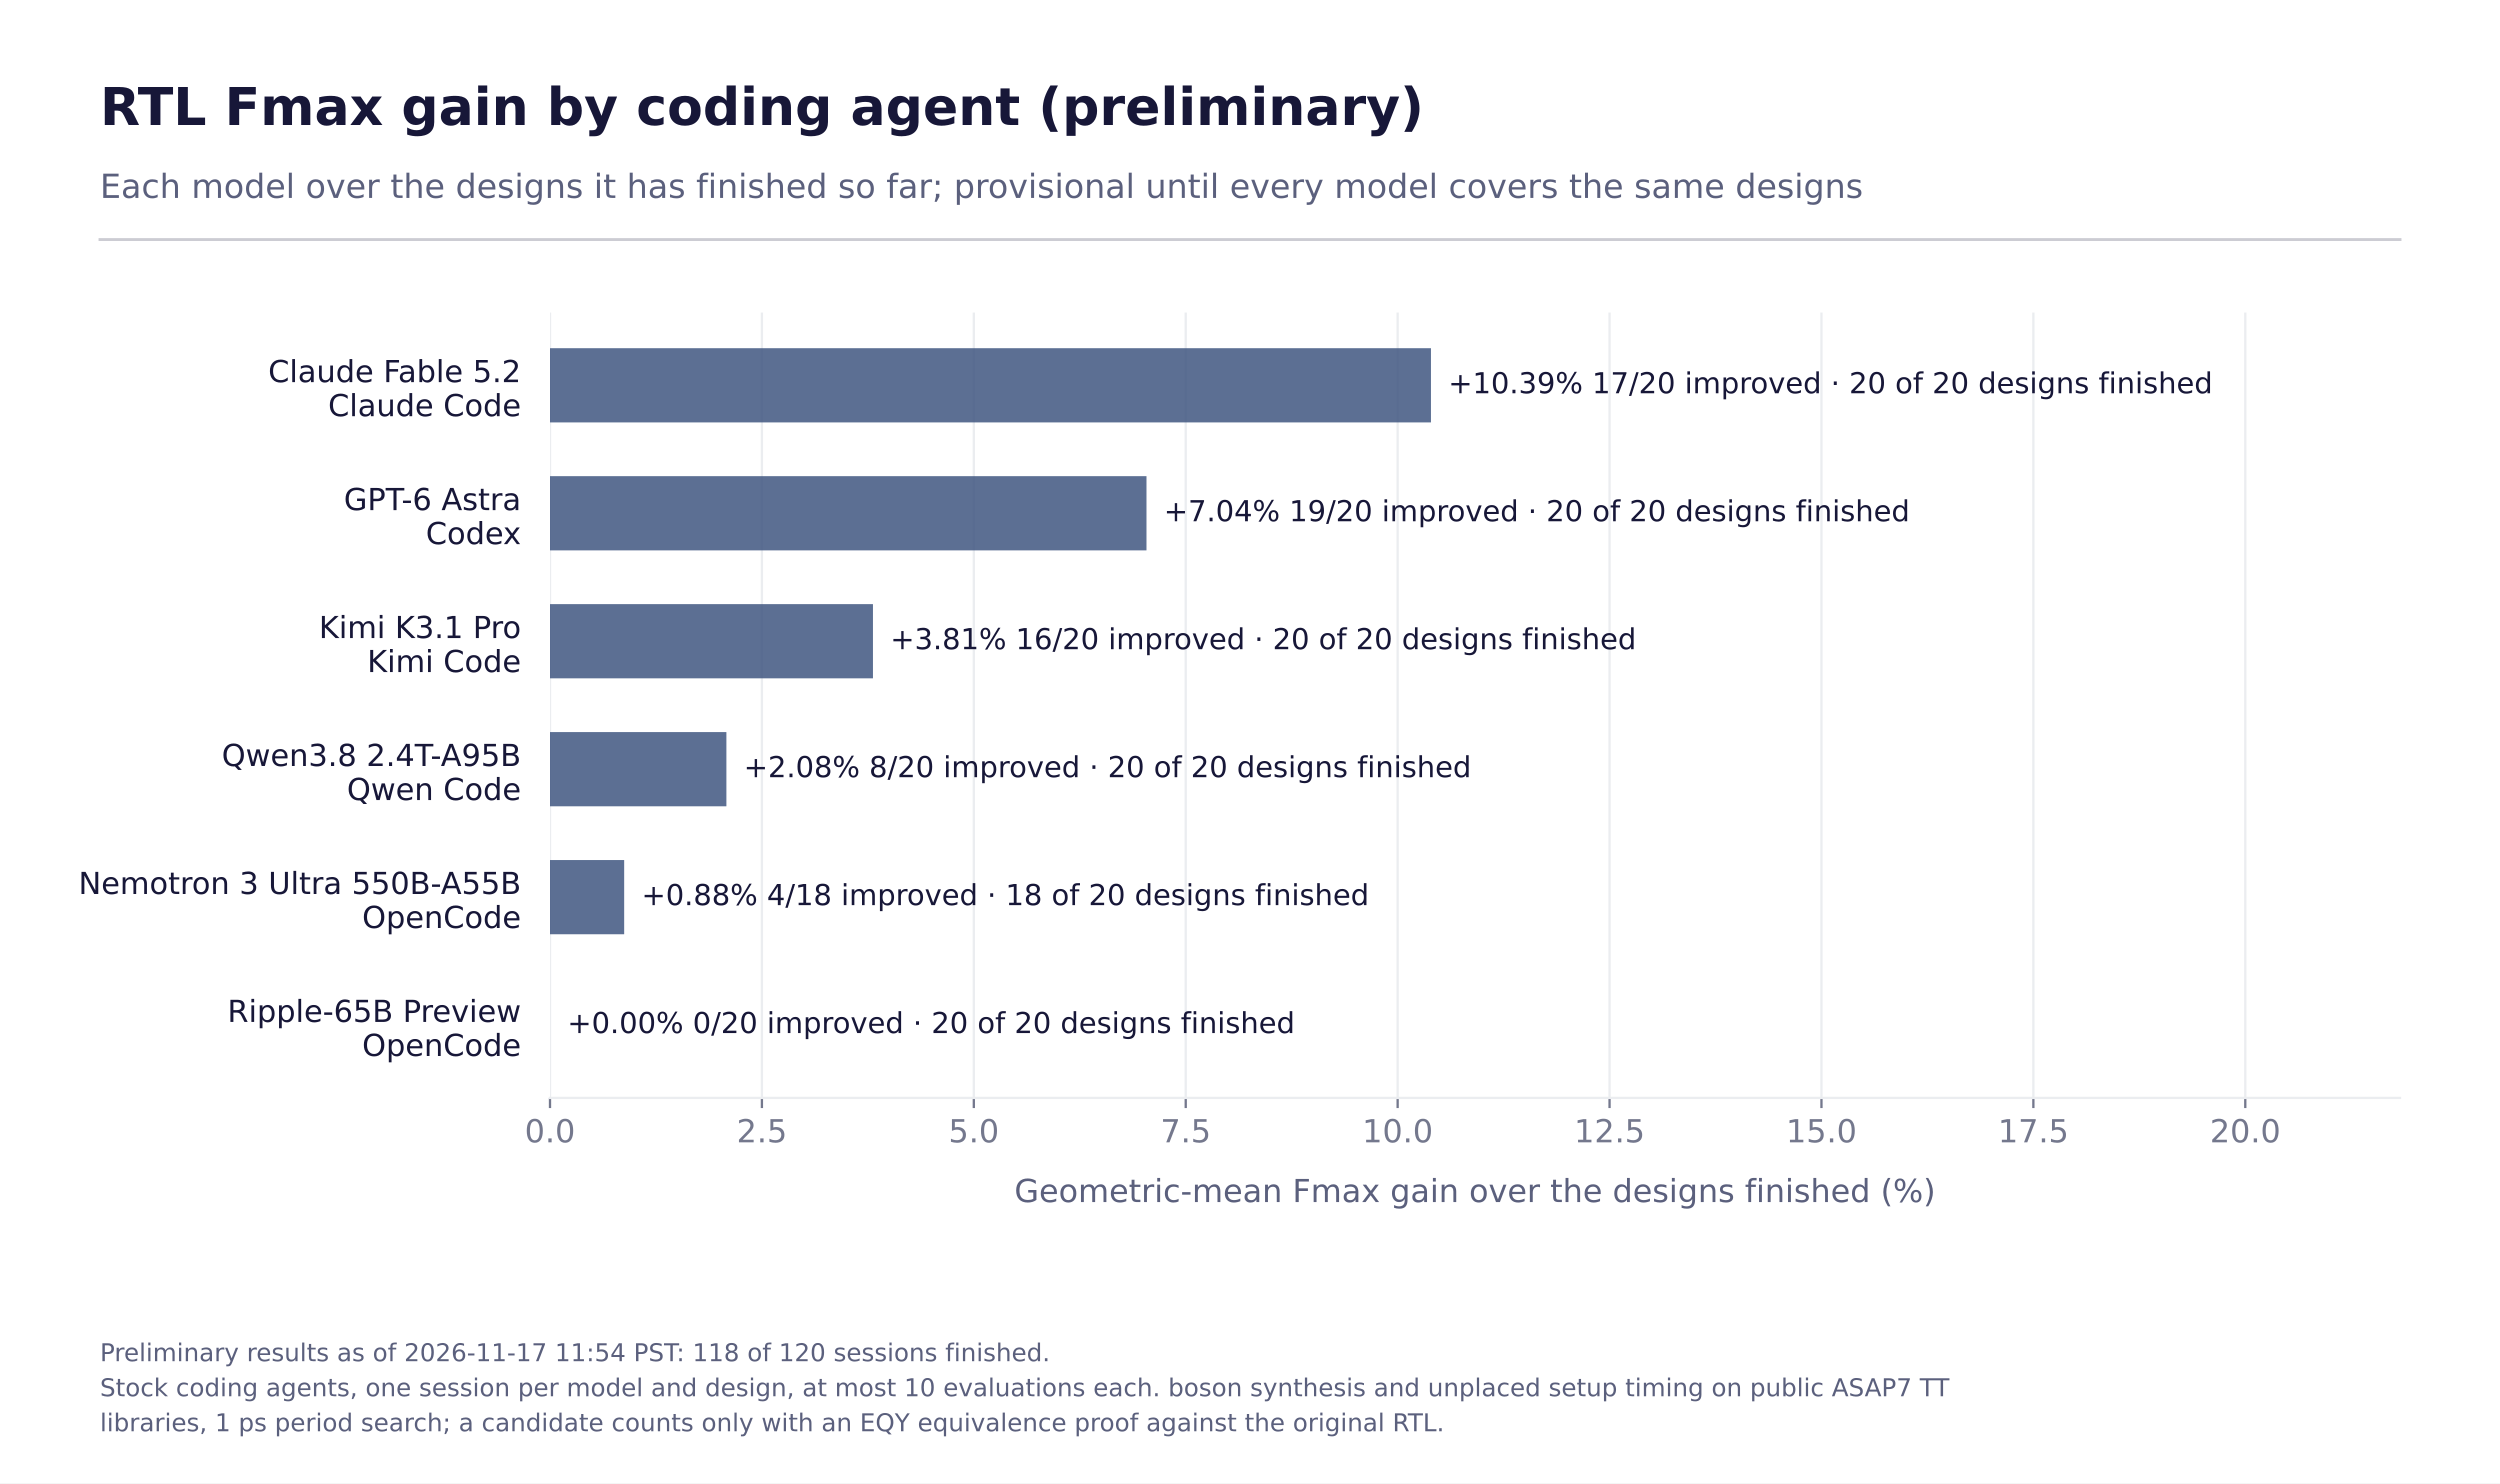
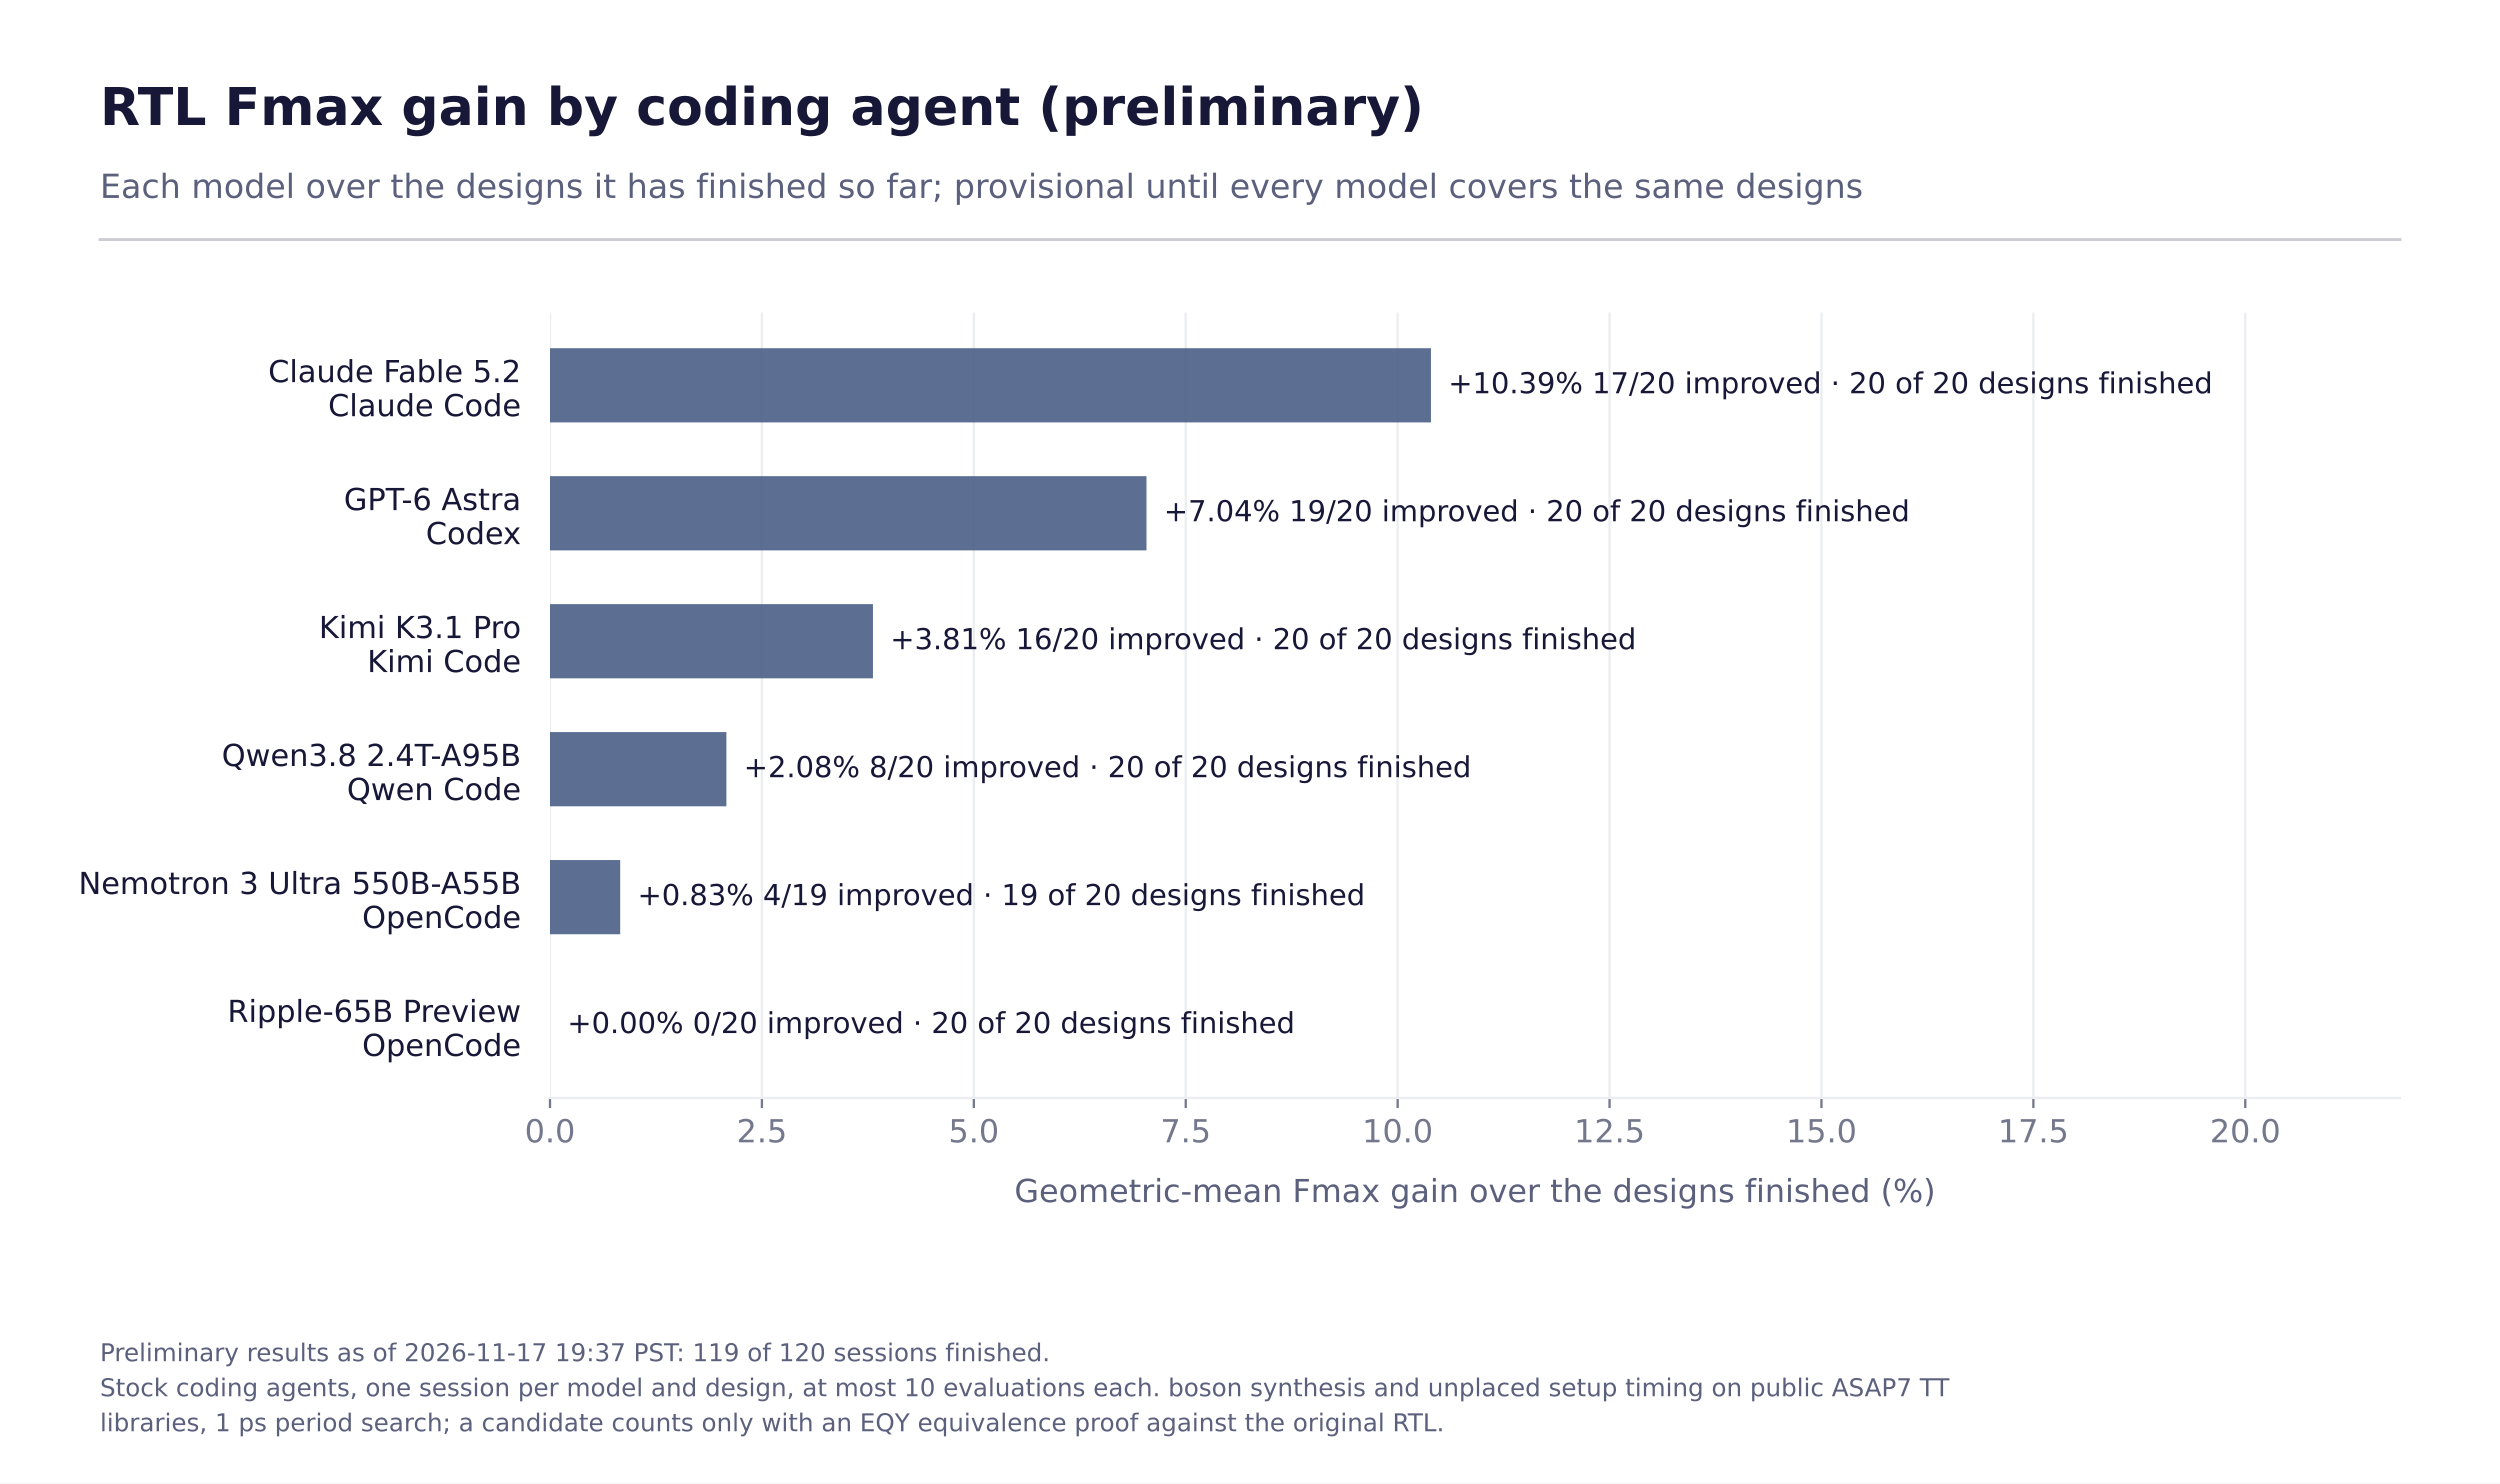
<svg xmlns="http://www.w3.org/2000/svg" xmlns:xlink="http://www.w3.org/1999/xlink" width="864pt" height="512.64pt" viewBox="0 0 864 512.64" version="1.1">
  <defs>
    <style type="text/css">*{stroke-linejoin: round; stroke-linecap: butt}</style>
  </defs>
  <g id="figure_1">
    <g id="patch_1">
      <path d="M 0 512.64  L 864 512.64  L 864 0  L 0 0  z " style="fill: #ffffff" />
    </g>
    <g id="axes_1">
      <g id="patch_2">
        <path d="M 190.08 379.44  L 829.44 379.44  L 829.44 108  L 190.08 108  z " style="fill: #ffffff" />
      </g>
      <g id="matplotlib.axis_1">
        <g id="xtick_1">
          <g id="line2d_1">
            <path d="M 190.08 379.44  L 190.08 108  " clip-path="url(#p6627dd2dad)" style="fill: none; stroke: #ebedf0; stroke-width: 0.8; stroke-linecap: square" />
          </g>
          <g id="line2d_2">
            <defs>
              <path id="m93d353a957" d="M 0 0  L 0 3.5  " style="stroke: #74788d; stroke-width: 0.8" />
            </defs>
            <g>
              <use xlink:href="#m93d353a957" x="190.08" y="379.44" style="fill: #74788d; stroke: #74788d; stroke-width: 0.8" />
            </g>
          </g>
          <g id="text_1">
            <text style="fill: #74788d; font: 11px 'DejaVu Sans'; text-anchor: middle" x="190.08" y="394.798" transform="rotate(-0 190.08 394.7983)">0.0</text>
          </g>
        </g>
        <g id="xtick_2">
          <g id="line2d_3">
            <path d="M 263.316 379.44  L 263.316 108  " clip-path="url(#p6627dd2dad)" style="fill: none; stroke: #ebedf0; stroke-width: 0.8; stroke-linecap: square" />
          </g>
          <g id="line2d_4">
            <g>
              <use xlink:href="#m93d353a957" x="263.316" y="379.44" style="fill: #74788d; stroke: #74788d; stroke-width: 0.8" />
            </g>
          </g>
          <g id="text_2">
            <text style="fill: #74788d; font: 11px 'DejaVu Sans'; text-anchor: middle" x="263.316" y="394.798" transform="rotate(-0 263.3161 394.7983)">2.5</text>
          </g>
        </g>
        <g id="xtick_3">
          <g id="line2d_5">
            <path d="M 336.552 379.44  L 336.552 108  " clip-path="url(#p6627dd2dad)" style="fill: none; stroke: #ebedf0; stroke-width: 0.8; stroke-linecap: square" />
          </g>
          <g id="line2d_6">
            <g>
              <use xlink:href="#m93d353a957" x="336.552" y="379.44" style="fill: #74788d; stroke: #74788d; stroke-width: 0.8" />
            </g>
          </g>
          <g id="text_3">
            <text style="fill: #74788d; font: 11px 'DejaVu Sans'; text-anchor: middle" x="336.552" y="394.798" transform="rotate(-0 336.5522 394.7983)">5.0</text>
          </g>
        </g>
        <g id="xtick_4">
          <g id="line2d_7">
            <path d="M 409.788 379.44  L 409.788 108  " clip-path="url(#p6627dd2dad)" style="fill: none; stroke: #ebedf0; stroke-width: 0.8; stroke-linecap: square" />
          </g>
          <g id="line2d_8">
            <g>
              <use xlink:href="#m93d353a957" x="409.788" y="379.44" style="fill: #74788d; stroke: #74788d; stroke-width: 0.8" />
            </g>
          </g>
          <g id="text_4">
            <text style="fill: #74788d; font: 11px 'DejaVu Sans'; text-anchor: middle" x="409.788" y="394.798" transform="rotate(-0 409.7883 394.7983)">7.5</text>
          </g>
        </g>
        <g id="xtick_5">
          <g id="line2d_9">
            <path d="M 483.024 379.44  L 483.024 108  " clip-path="url(#p6627dd2dad)" style="fill: none; stroke: #ebedf0; stroke-width: 0.8; stroke-linecap: square" />
          </g>
          <g id="line2d_10">
            <g>
              <use xlink:href="#m93d353a957" x="483.024" y="379.44" style="fill: #74788d; stroke: #74788d; stroke-width: 0.8" />
            </g>
          </g>
          <g id="text_5">
            <text style="fill: #74788d; font: 11px 'DejaVu Sans'; text-anchor: middle" x="483.024" y="394.798" transform="rotate(-0 483.0244 394.7983)">10.0</text>
          </g>
        </g>
        <g id="xtick_6">
          <g id="line2d_11">
            <path d="M 556.261 379.44  L 556.261 108  " clip-path="url(#p6627dd2dad)" style="fill: none; stroke: #ebedf0; stroke-width: 0.8; stroke-linecap: square" />
          </g>
          <g id="line2d_12">
            <g>
              <use xlink:href="#m93d353a957" x="556.261" y="379.44" style="fill: #74788d; stroke: #74788d; stroke-width: 0.8" />
            </g>
          </g>
          <g id="text_6">
            <text style="fill: #74788d; font: 11px 'DejaVu Sans'; text-anchor: middle" x="556.261" y="394.798" transform="rotate(-0 556.2605 394.7983)">12.5</text>
          </g>
        </g>
        <g id="xtick_7">
          <g id="line2d_13">
            <path d="M 629.497 379.44  L 629.497 108  " clip-path="url(#p6627dd2dad)" style="fill: none; stroke: #ebedf0; stroke-width: 0.8; stroke-linecap: square" />
          </g>
          <g id="line2d_14">
            <g>
              <use xlink:href="#m93d353a957" x="629.497" y="379.44" style="fill: #74788d; stroke: #74788d; stroke-width: 0.8" />
            </g>
          </g>
          <g id="text_7">
            <text style="fill: #74788d; font: 11px 'DejaVu Sans'; text-anchor: middle" x="629.497" y="394.798" transform="rotate(-0 629.4966 394.7983)">15.0</text>
          </g>
        </g>
        <g id="xtick_8">
          <g id="line2d_15">
            <path d="M 702.733 379.44  L 702.733 108  " clip-path="url(#p6627dd2dad)" style="fill: none; stroke: #ebedf0; stroke-width: 0.8; stroke-linecap: square" />
          </g>
          <g id="line2d_16">
            <g>
              <use xlink:href="#m93d353a957" x="702.733" y="379.44" style="fill: #74788d; stroke: #74788d; stroke-width: 0.8" />
            </g>
          </g>
          <g id="text_8">
            <text style="fill: #74788d; font: 11px 'DejaVu Sans'; text-anchor: middle" x="702.733" y="394.798" transform="rotate(-0 702.7327 394.7983)">17.5</text>
          </g>
        </g>
        <g id="xtick_9">
          <g id="line2d_17">
            <path d="M 775.969 379.44  L 775.969 108  " clip-path="url(#p6627dd2dad)" style="fill: none; stroke: #ebedf0; stroke-width: 0.8; stroke-linecap: square" />
          </g>
          <g id="line2d_18">
            <g>
              <use xlink:href="#m93d353a957" x="775.969" y="379.44" style="fill: #74788d; stroke: #74788d; stroke-width: 0.8" />
            </g>
          </g>
          <g id="text_9">
            <text style="fill: #74788d; font: 11px 'DejaVu Sans'; text-anchor: middle" x="775.969" y="394.798" transform="rotate(-0 775.9689 394.7983)">20.0</text>
          </g>
        </g>
        <g id="text_10">
          <text style="fill: #5b607d; font: 11px 'DejaVu Sans'; text-anchor: middle" x="509.76" y="415.444" transform="rotate(-0 509.76 415.4442)">Geometric-mean Fmax gain over the designs finished (%)</text>
        </g>
      </g>
      <g id="matplotlib.axis_2">
        <g id="ytick_1">
          <g id="line2d_19" />
          <g id="text_11">
            <text style="fill: #171738; font: 10.5px 'DejaVu Sans'" transform="translate(92.68391 132.071)">Claude Fable 5.2</text>
            <text style="fill: #171738; font: 10.5px 'DejaVu Sans'" transform="translate(113.3952 143.8287)">Claude Code</text>
          </g>
        </g>
        <g id="ytick_2">
          <g id="line2d_20" />
          <g id="text_12">
            <text style="fill: #171738; font: 10.5px 'DejaVu Sans'" transform="translate(118.8322 176.2939)">GPT-6 Astra</text>
            <text style="fill: #171738; font: 10.5px 'DejaVu Sans'" transform="translate(147.1658 188.0516)">Codex</text>
          </g>
        </g>
        <g id="ytick_3">
          <g id="line2d_21" />
          <g id="text_13">
            <text style="fill: #171738; font: 10.5px 'DejaVu Sans'" transform="translate(110.2222 220.5167)">Kimi K3.1 Pro</text>
            <text style="fill: #171738; font: 10.5px 'DejaVu Sans'" transform="translate(126.9123 232.2744)">Kimi Code</text>
          </g>
        </g>
        <g id="ytick_4">
          <g id="line2d_22" />
          <g id="text_14">
            <text style="fill: #171738; font: 10.5px 'DejaVu Sans'" transform="translate(76.62383 264.7396)">Qwen3.8 2.4T-A95B</text>
            <text style="fill: #171738; font: 10.5px 'DejaVu Sans'" transform="translate(119.892 276.4973)">Qwen Code</text>
          </g>
        </g>
        <g id="ytick_5">
          <g id="line2d_23" />
          <g id="text_15">
            <text style="fill: #171738; font: 10.5px 'DejaVu Sans'" transform="translate(27.12945 308.9625)">Nemotron 3 Ultra 550B-A55B</text>
            <text style="fill: #171738; font: 10.5px 'DejaVu Sans'" transform="translate(125.1502 320.7202)">OpenCode</text>
          </g>
        </g>
        <g id="ytick_6">
          <g id="line2d_24" />
          <g id="text_16">
            <text style="fill: #171738; font: 10.5px 'DejaVu Sans'" transform="translate(78.59914 353.1853)">Ripple-65B Preview</text>
            <text style="fill: #171738; font: 10.5px 'DejaVu Sans'" transform="translate(125.1502 364.9431)">OpenCode</text>
          </g>
        </g>
      </g>
      <g id="patch_3">
        <path d="M 190.08 120.338  L 494.537 120.338  L 494.537 145.987  L 190.08 145.987  z " clip-path="url(#p6627dd2dad)" style="fill: #3f5680; opacity: 0.85" />
      </g>
      <g id="patch_4">
        <path d="M 190.08 164.561  L 396.225 164.561  L 396.225 190.21  L 190.08 190.21  z " clip-path="url(#p6627dd2dad)" style="fill: #3f5680; opacity: 0.85" />
      </g>
      <g id="patch_5">
        <path d="M 190.08 208.784  L 301.692 208.784  L 301.692 234.433  L 190.08 234.433  z " clip-path="url(#p6627dd2dad)" style="fill: #3f5680; opacity: 0.85" />
      </g>
      <g id="patch_6">
        <path d="M 190.08 253.007  L 251.042 253.007  L 251.042 278.656  L 190.08 278.656  z " clip-path="url(#p6627dd2dad)" style="fill: #3f5680; opacity: 0.85" />
      </g>
      <g id="patch_7">
-         <path d="M 190.08 297.23  L 215.713 297.23  L 215.713 322.879  L 190.08 322.879  z " clip-path="url(#p6627dd2dad)" style="fill: #3f5680; opacity: 0.85" />
+         <path d="M 190.08 297.23  L 214.336 297.23  L 214.336 322.879  L 190.08 322.879  z " clip-path="url(#p6627dd2dad)" style="fill: #3f5680; opacity: 0.85" />
      </g>
      <g id="patch_8">
        <path d="M 190.08 341.453  L 190.08 341.453  L 190.08 367.102  L 190.08 367.102  z " clip-path="url(#p6627dd2dad)" style="fill: #3f5680; opacity: 0.85" />
      </g>
      <g id="patch_9">
        <path d="M 190.08 379.44  L 829.44 379.44  " style="fill: none; stroke: #ebedf0; stroke-width: 0.8; stroke-linejoin: miter; stroke-linecap: square" />
      </g>
      <g id="text_17">
        <text style="fill: #171738; font: 10px 'DejaVu Sans'; text-anchor: start" x="500.537" y="135.922" transform="rotate(-0 500.5371 135.9222)">+10.39%   17/20 improved · 20 of 20 designs finished</text>
      </g>
      <g id="text_18">
        <text style="fill: #171738; font: 10px 'DejaVu Sans'; text-anchor: start" x="402.225" y="180.145" transform="rotate(-0 402.225 180.1451)">+7.04%   19/20 improved · 20 of 20 designs finished</text>
      </g>
      <g id="text_19">
        <text style="fill: #171738; font: 10px 'DejaVu Sans'; text-anchor: start" x="307.692" y="224.368" transform="rotate(-0 307.6918 224.3679)">+3.81%   16/20 improved · 20 of 20 designs finished</text>
      </g>
      <g id="text_20">
        <text style="fill: #171738; font: 10px 'DejaVu Sans'; text-anchor: start" x="257.042" y="268.591" transform="rotate(-0 257.0417 268.5908)">+2.08%   8/20 improved · 20 of 20 designs finished</text>
      </g>
      <g id="text_21">
-         <text style="fill: #171738; font: 10px 'DejaVu Sans'; text-anchor: start" x="221.713" y="312.814" transform="rotate(-0 221.7126 312.8137)">+0.88%   4/18 improved · 18 of 20 designs finished</text>
+         <text style="fill: #171738; font: 10px 'DejaVu Sans'; text-anchor: start" x="220.336" y="312.814" transform="rotate(-0 220.3358 312.8137)">+0.83%   4/19 improved · 19 of 20 designs finished</text>
      </g>
      <g id="text_22">
        <text style="fill: #171738; font: 10px 'DejaVu Sans'; text-anchor: start" x="196.08" y="357.037" transform="rotate(-0 196.08 357.0366)">+0.00%   0/20 improved · 20 of 20 designs finished</text>
      </g>
    </g>
    <g id="line2d_25">
      <path d="M 34.56 82.8  L 829.44 82.8  " style="fill: none; stroke: #171738; stroke-opacity: 0.22; stroke-linecap: square" />
    </g>
    <g id="text_23">
      <text style="fill: #171738; font: 700 18px 'DejaVu Sans'; text-anchor: start" x="34.56" y="43.2" transform="rotate(-0 34.56 43.2)">RTL Fmax gain by coding agent (preliminary)</text>
    </g>
    <g id="text_24">
      <text style="fill: #5b607d; font: 11.5px 'DejaVu Sans'; text-anchor: start" x="34.56" y="68.4" transform="rotate(-0 34.56 68.4)">Each model over the designs it has finished so far; provisional until every model covers the same designs</text>
    </g>
    <g id="text_25">
-       <text style="fill: #5b607d; font: 8.5px 'DejaVu Sans'" transform="translate(34.56 470.4368)">Preliminary results as of 2026-11-17 11:54 PST: 118 of 120 sessions finished.</text>
+       <text style="fill: #5b607d; font: 8.5px 'DejaVu Sans'" transform="translate(34.56 470.4368)">Preliminary results as of 2026-11-17 19:37 PST: 119 of 120 sessions finished.</text>
      <text style="fill: #5b607d; font: 8.5px 'DejaVu Sans'" transform="translate(34.56 482.5384)">Stock coding agents, one session per model and design, at most 10 evaluations each. boson synthesis and unplaced setup timing on public ASAP7 TT</text>
      <text style="fill: #5b607d; font: 8.5px 'DejaVu Sans'" transform="translate(34.56 494.64)">libraries, 1 ps period search; a candidate counts only with an EQY equivalence proof against the original RTL.</text>
    </g>
  </g>
  <defs>
    <clipPath id="p6627dd2dad">
      <rect x="190.08" y="108" width="639.36" height="271.44" />
    </clipPath>
  </defs>
</svg>
